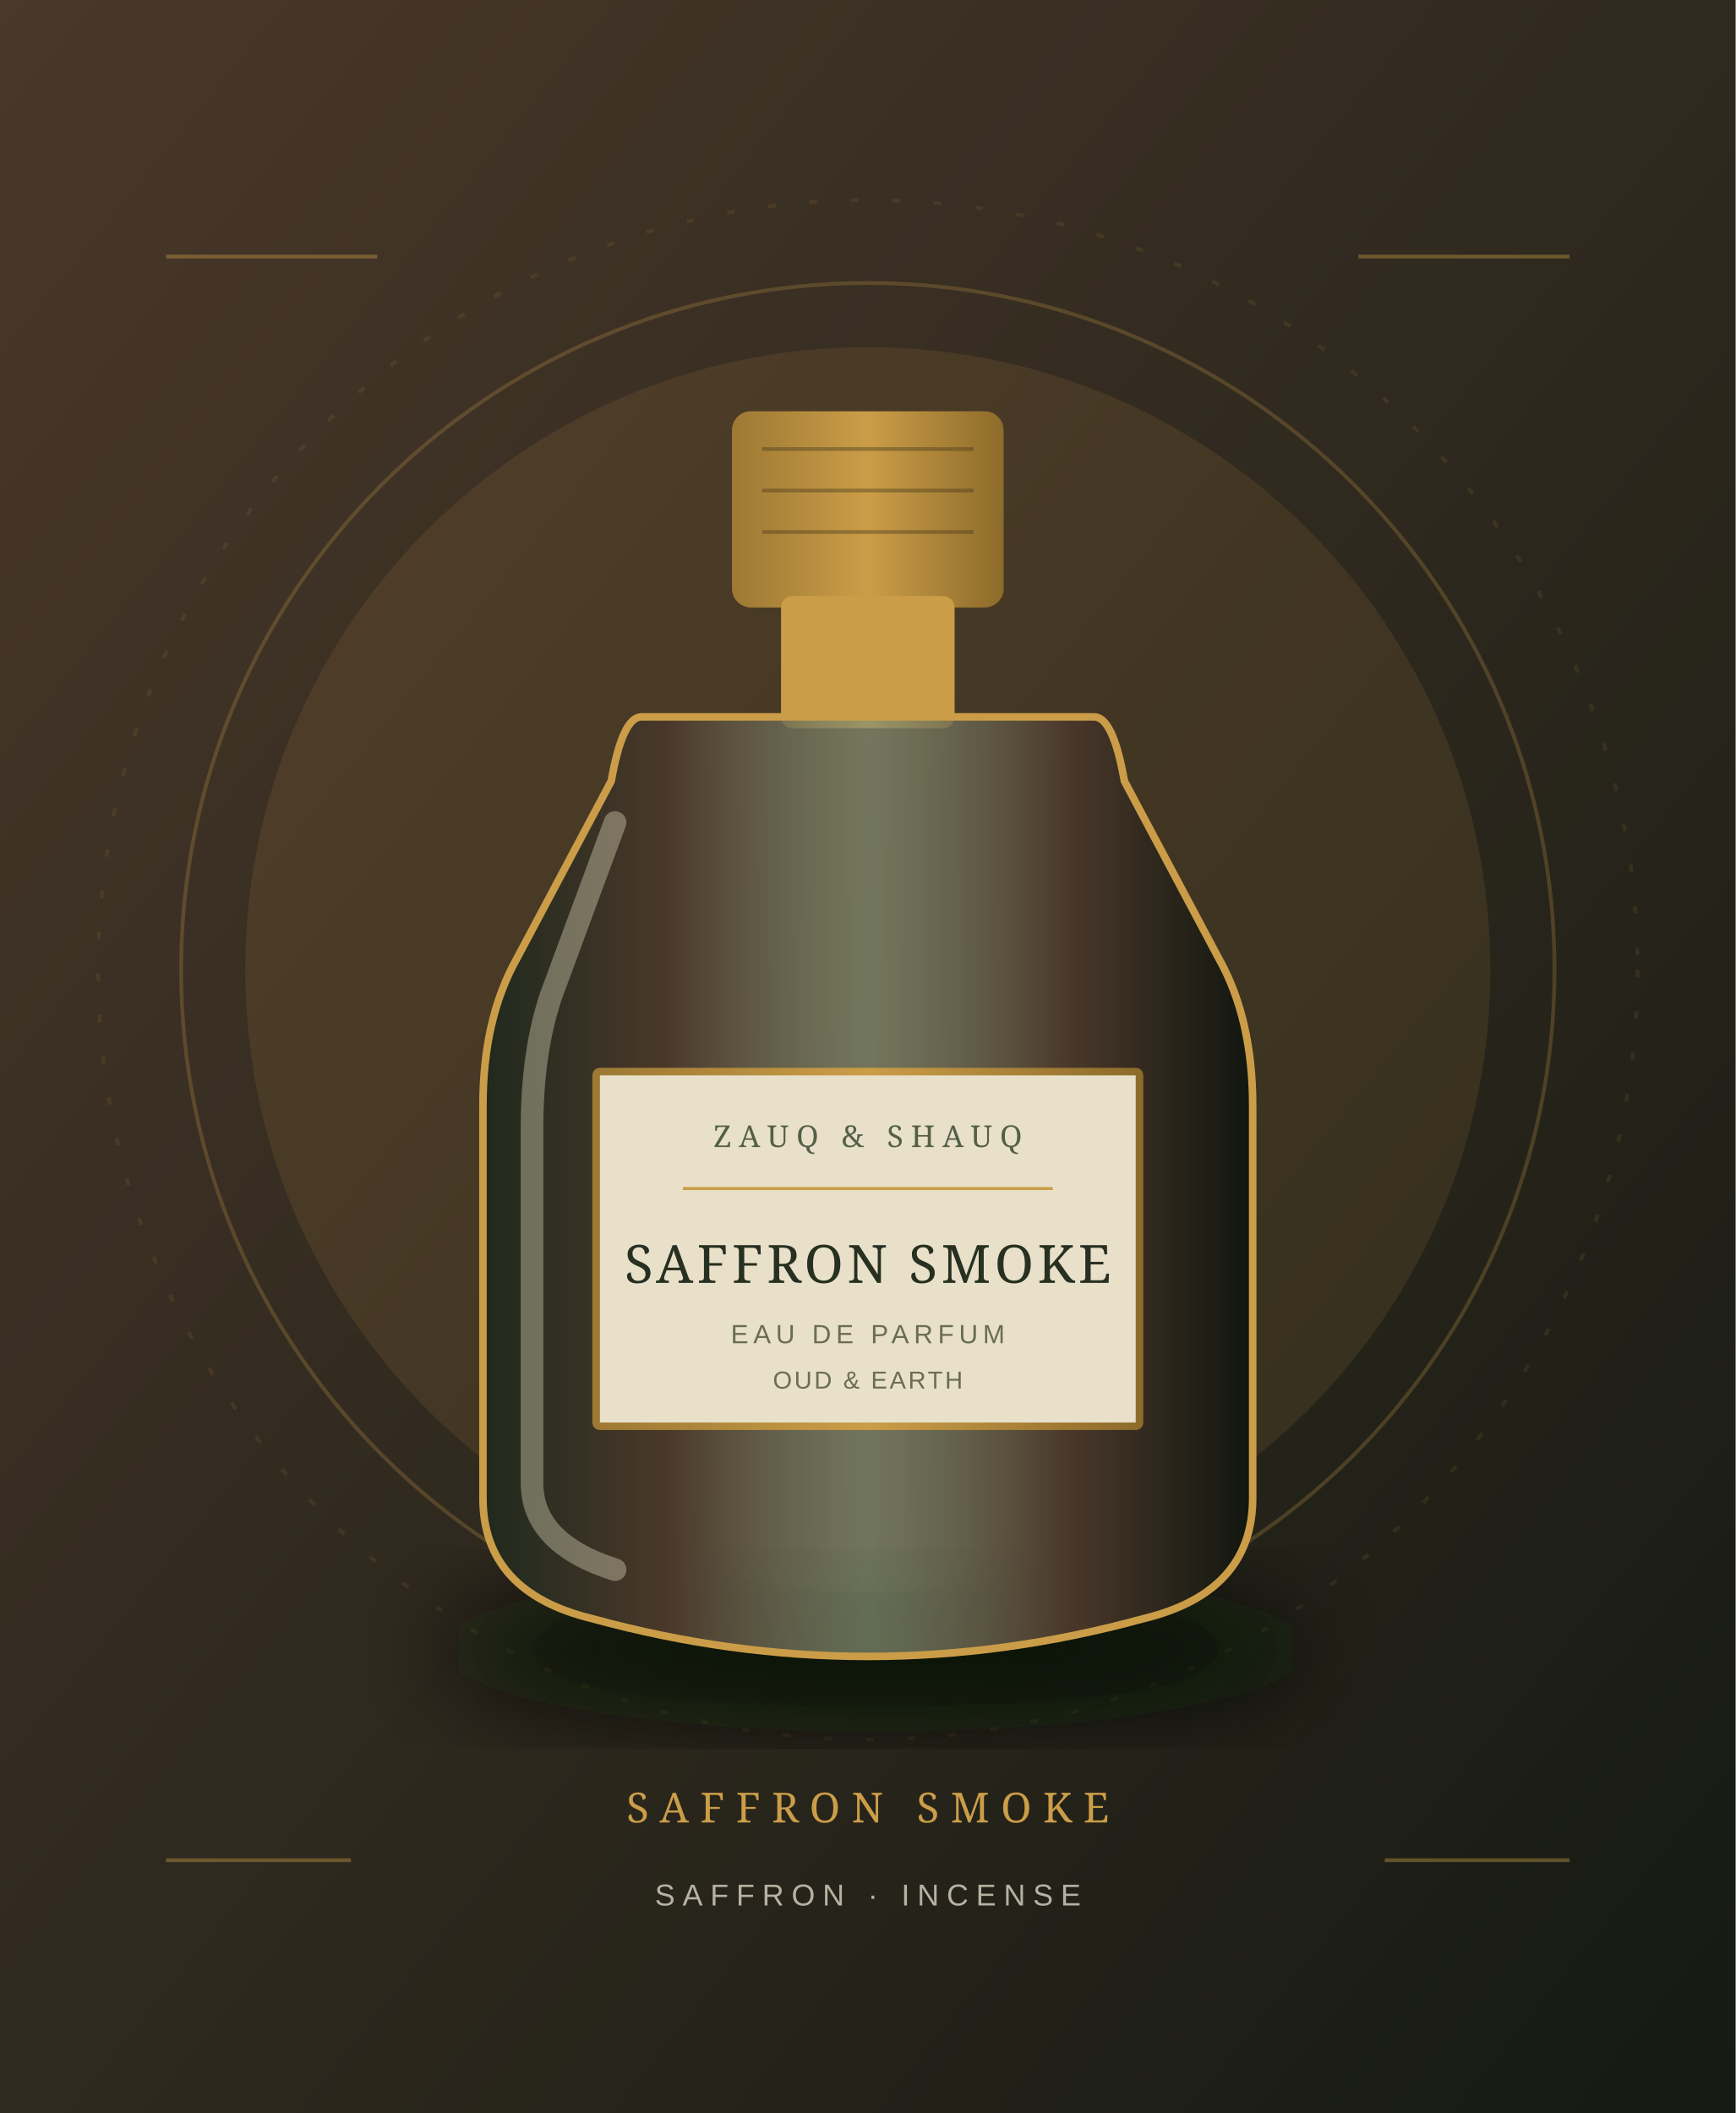
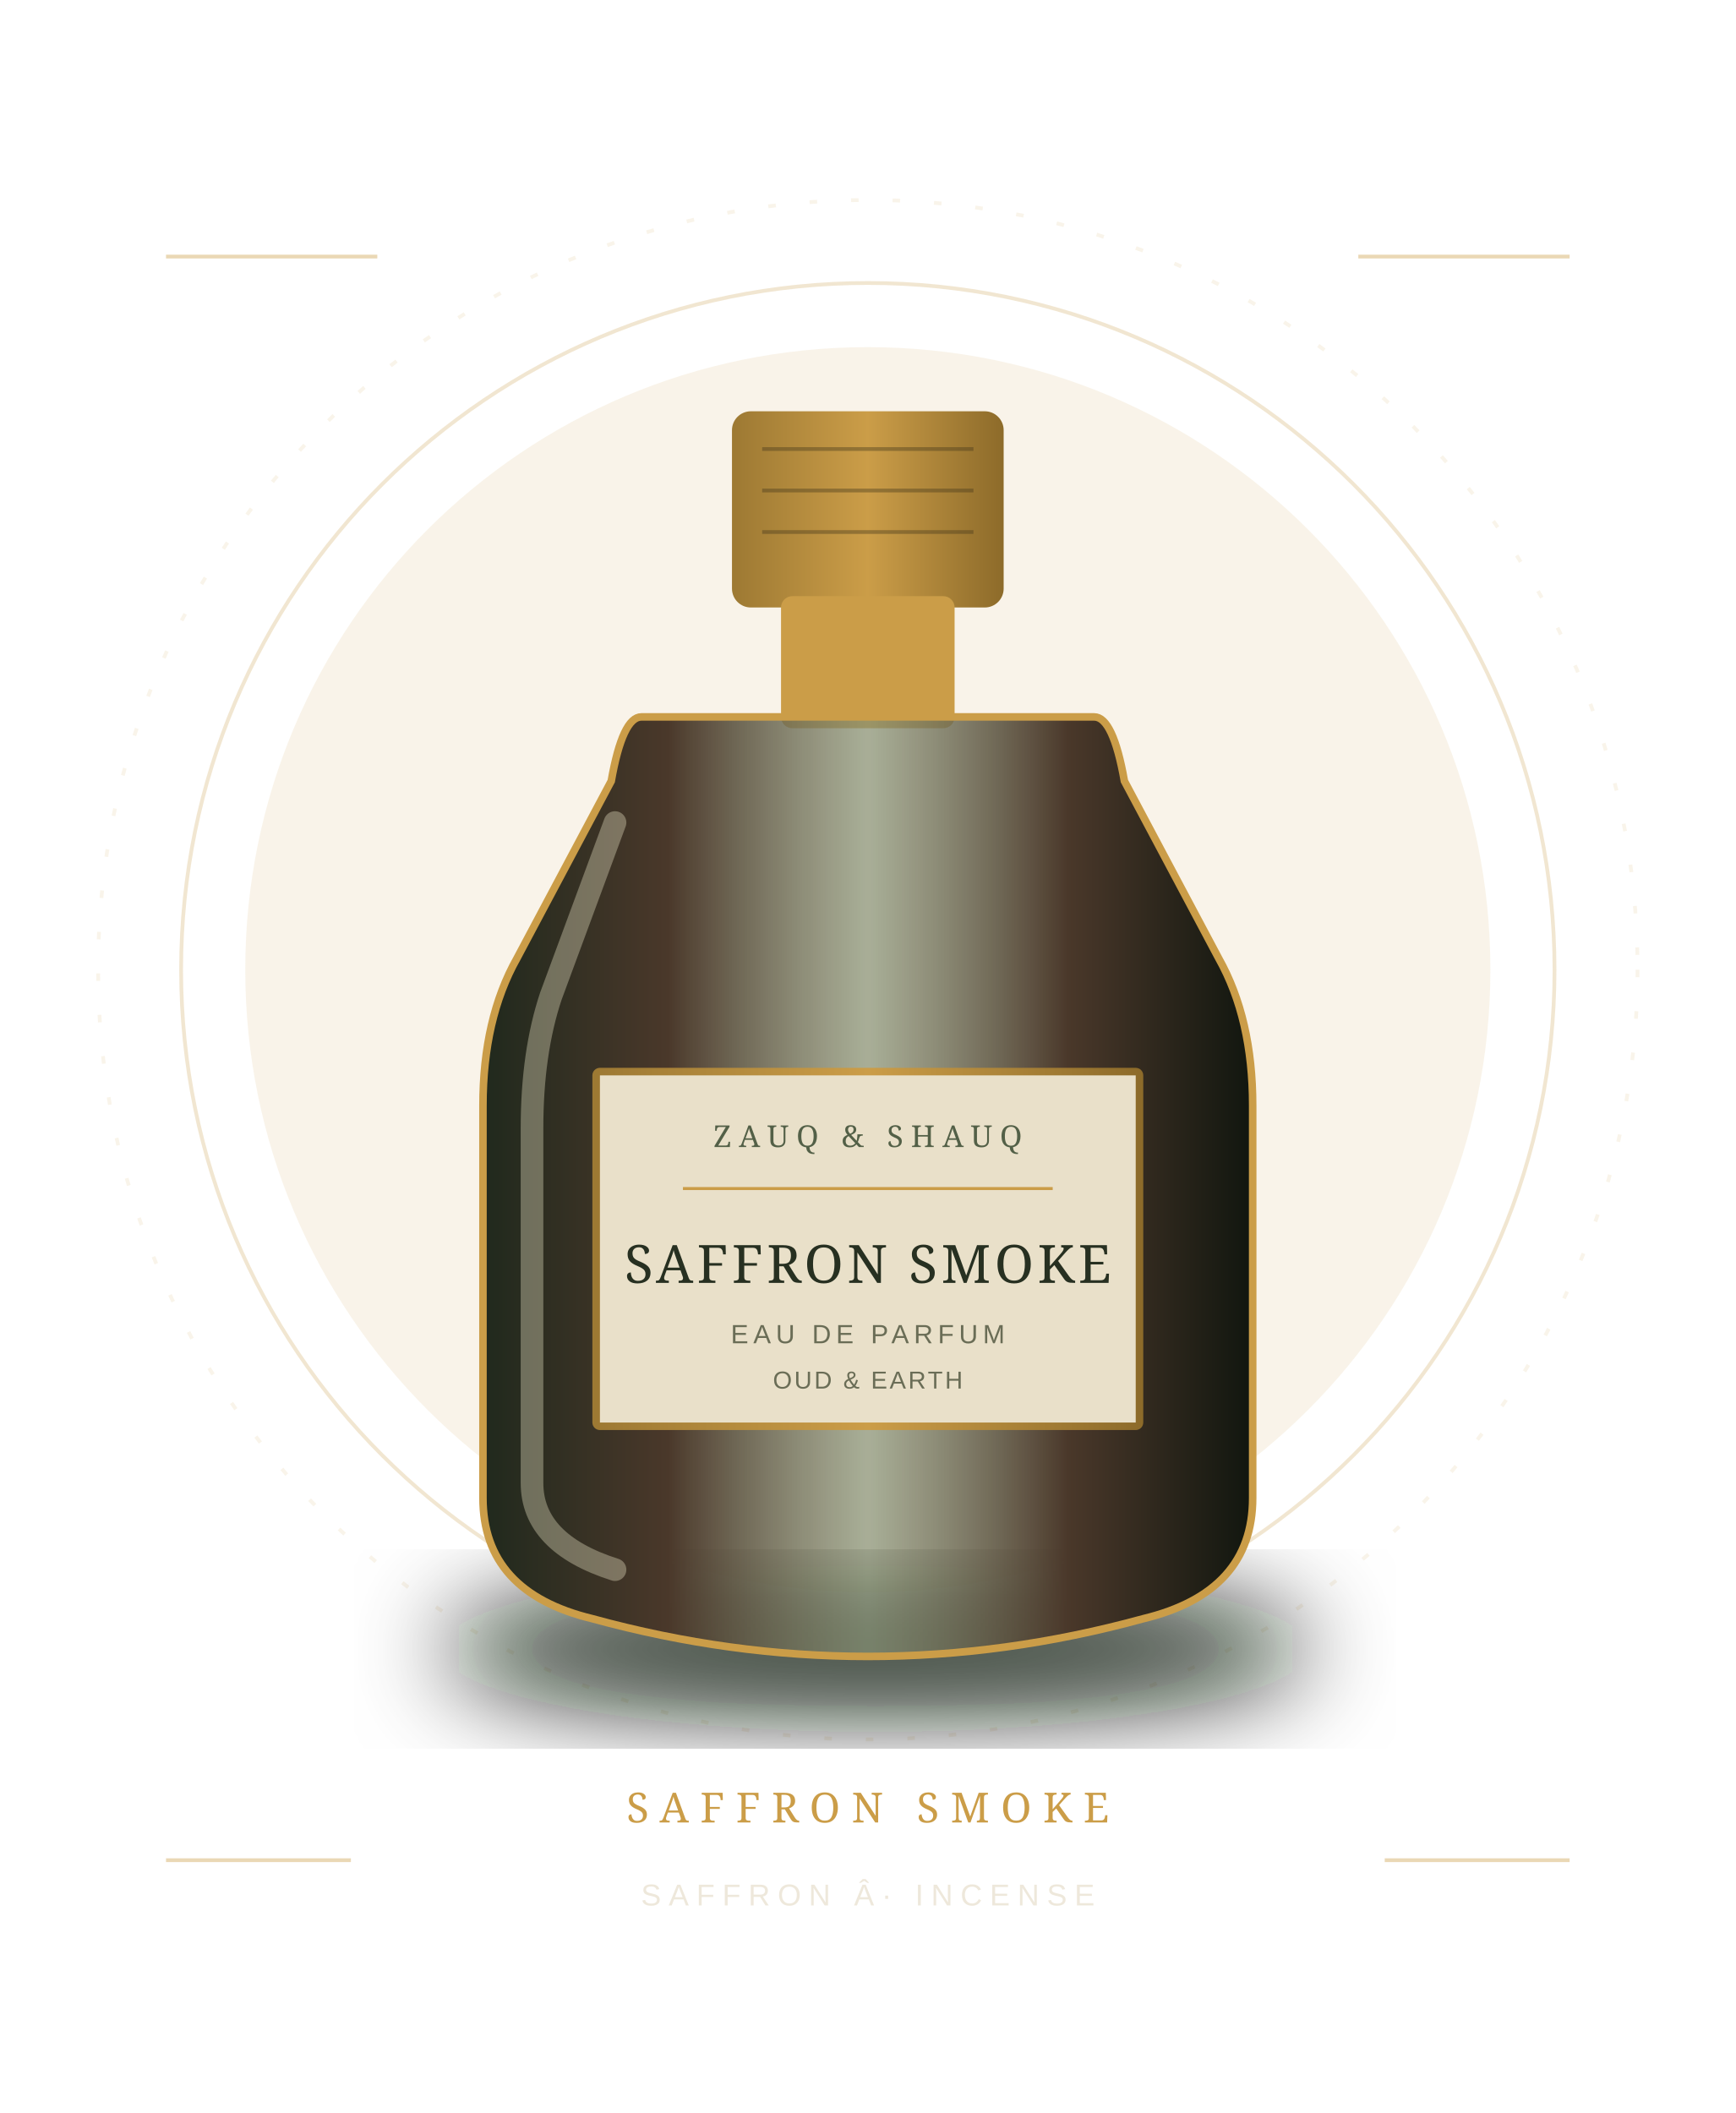
<svg xmlns="http://www.w3.org/2000/svg" viewBox="0 0 460 560" role="img" aria-label="Illustrated perfume bottle SAFFRON SMOKE">
  <defs>
    <linearGradient id="back" x1="0" y1="0" x2="1" y2="1">
      <stop stop-color="#4a382a" />
      <stop offset="1" stop-color="#151a13" />
    </linearGradient>
    <linearGradient id="glass" x1="0" y1="0" x2="1" y2="0">
      <stop stop-color="#20291d" />
      <stop offset=".24" stop-color="#4a382a" />
      <stop offset=".5" stop-color="#879174" stop-opacity=".7" />
      <stop offset=".76" stop-color="#4a382a" />
      <stop offset="1" stop-color="#11160f" />
    </linearGradient>
    <linearGradient id="metal">
      <stop stop-color="#9d7933" />
      <stop offset=".5" stop-color="#cb9d48" />
      <stop offset="1" stop-color="#8d6b2a" />
    </linearGradient>
    <filter id="blur">
      <feGaussianBlur stdDeviation="13" />
    </filter>
  </defs>
-   <rect width="460" height="560" fill="url(#back)" />
  <circle cx="230" cy="257" r="165" fill="#cb9d48" opacity=".12" />
  <circle cx="230" cy="257" r="182" fill="none" stroke="#cb9d48" stroke-opacity=".25" />
  <circle cx="230" cy="257" r="204" fill="none" stroke="#cb9d48" stroke-opacity=".11" stroke-dasharray="2 9" />
  <ellipse cx="232" cy="437" rx="115" ry="22" fill="#050704" opacity=".72" filter="url(#blur)" />
  <rect x="194" y="109" width="72" height="52" rx="5" fill="url(#metal)" />
  <path d="M202 119H258 M202 130H258 M202 141H258" stroke="#49391c" stroke-opacity=".42" />
  <rect x="207" y="158" width="46" height="35" rx="3" fill="#cb9d48" />
  <path d="M170 190 Q165 190 162 207 L137 254 Q128 270 128 293 V397 Q128 422 157 429 Q230 449 303 429 Q332 422 332 397 V293 Q332 270 323 254 L298 207 Q295 190 290 190Z" fill="url(#glass)" stroke="#cb9d48" stroke-width="2" />
  <path d="M163 218 L146 264 Q141 279 141 299 V393 Q141 409 163 416" fill="none" stroke="#f2edce" stroke-opacity=".35" stroke-width="6" stroke-linecap="round" />
  <rect x="158" y="284" width="144" height="94" rx="1" fill="#e9e0c9" stroke="url(#metal)" stroke-width="2" />
  <text x="230" y="304" text-anchor="middle" font-family="Georgia,serif" font-size="8" letter-spacing="2" fill="#536047">ZAUQ &amp; SHAUQ</text>
  <path d="M181 315H279" stroke="#cb9d48" stroke-width=".8" />
  <text x="230" y="340" text-anchor="middle" font-family="Georgia,serif" font-size="14" letter-spacing="1" fill="#273021">SAFFRON SMOKE</text>
  <text x="230" y="356" text-anchor="middle" font-family="Arial,sans-serif" font-size="7" letter-spacing="1.3" fill="#6a6d56">EAU DE PARFUM</text>
  <text x="230" y="368" text-anchor="middle" font-family="Arial,sans-serif" font-size="6.5" letter-spacing=".6" fill="#6a6d56">OUD &amp; EARTH</text>
  <text x="230" y="483" text-anchor="middle" font-family="Georgia,serif" font-size="11" letter-spacing="3" fill="#cb9d48">SAFFRON SMOKE</text>
-   <text x="230" y="505" text-anchor="middle" font-family="Arial,sans-serif" font-size="8" letter-spacing="2" fill="#e8e0cf" opacity=".75">SAFFRON · INCENSE</text>
+   <text x="230" y="505" text-anchor="middle" font-family="Arial,sans-serif" font-size="8" letter-spacing="2" fill="#e8e0cf" opacity=".75">SAFFRON Â· INCENSE</text>
  <path d="M44 68H100 M360 68H416 M44 493H93 M367 493H416" stroke="#cb9d48" stroke-opacity=".4" />
</svg>
